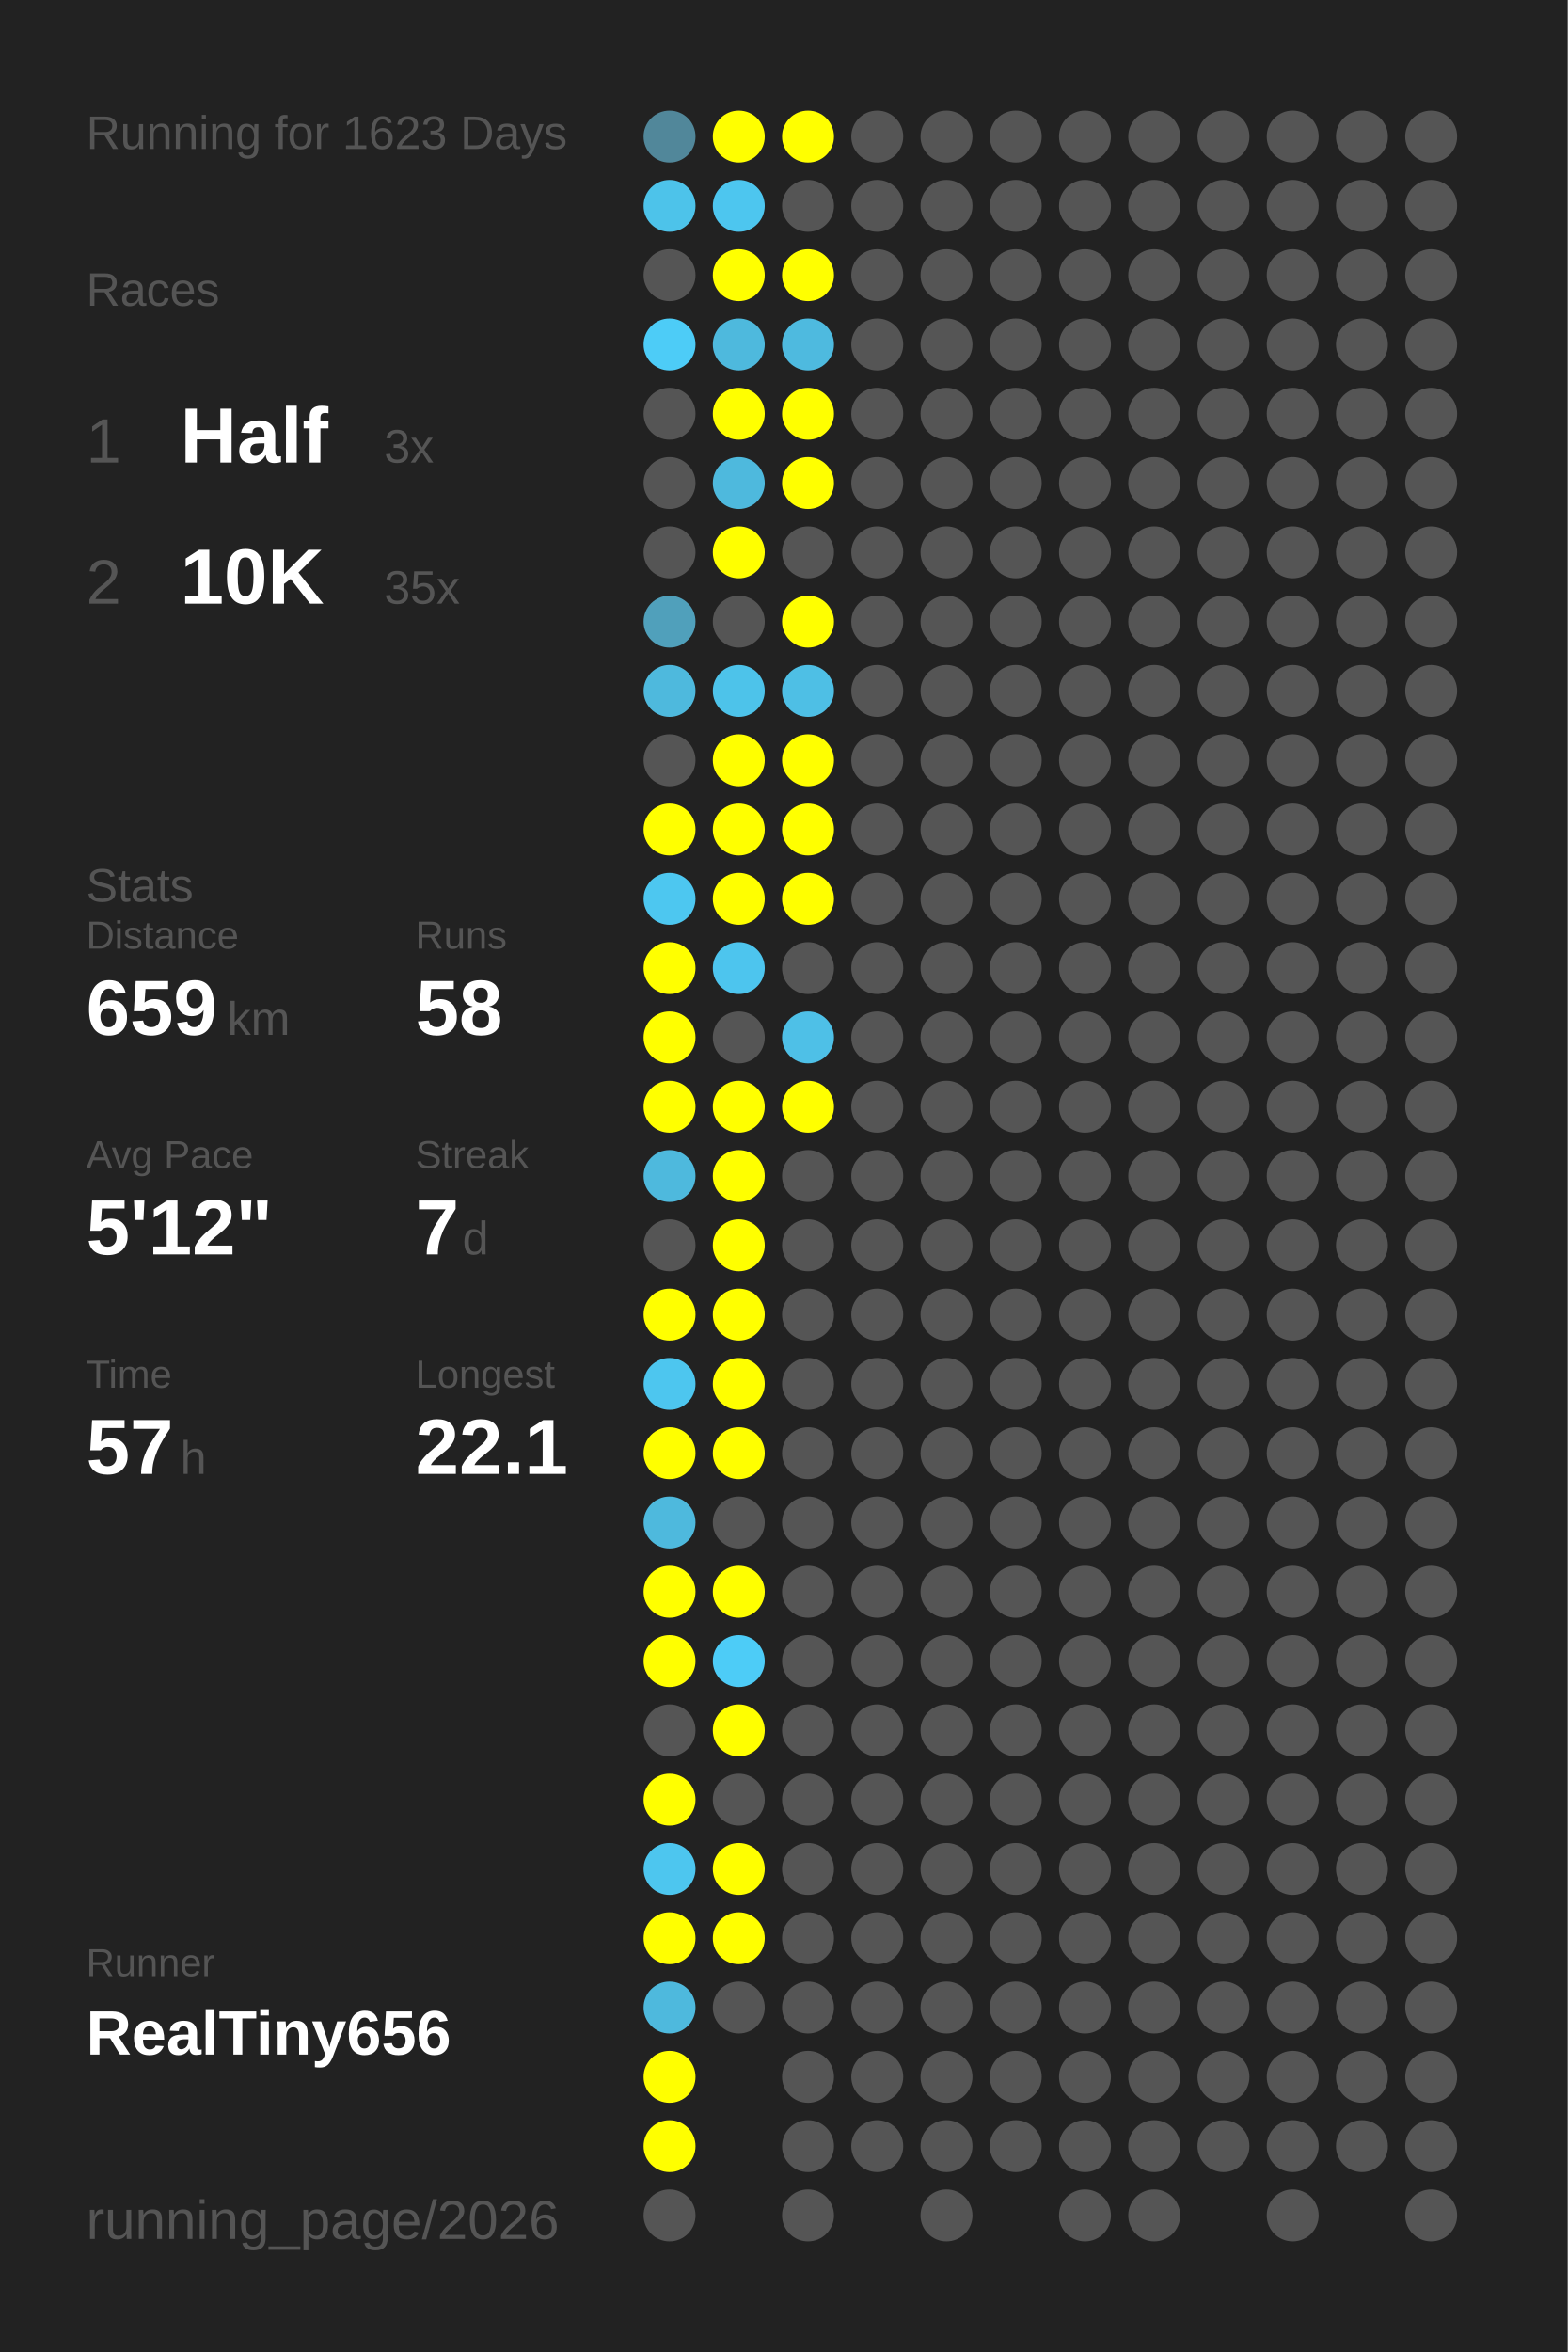
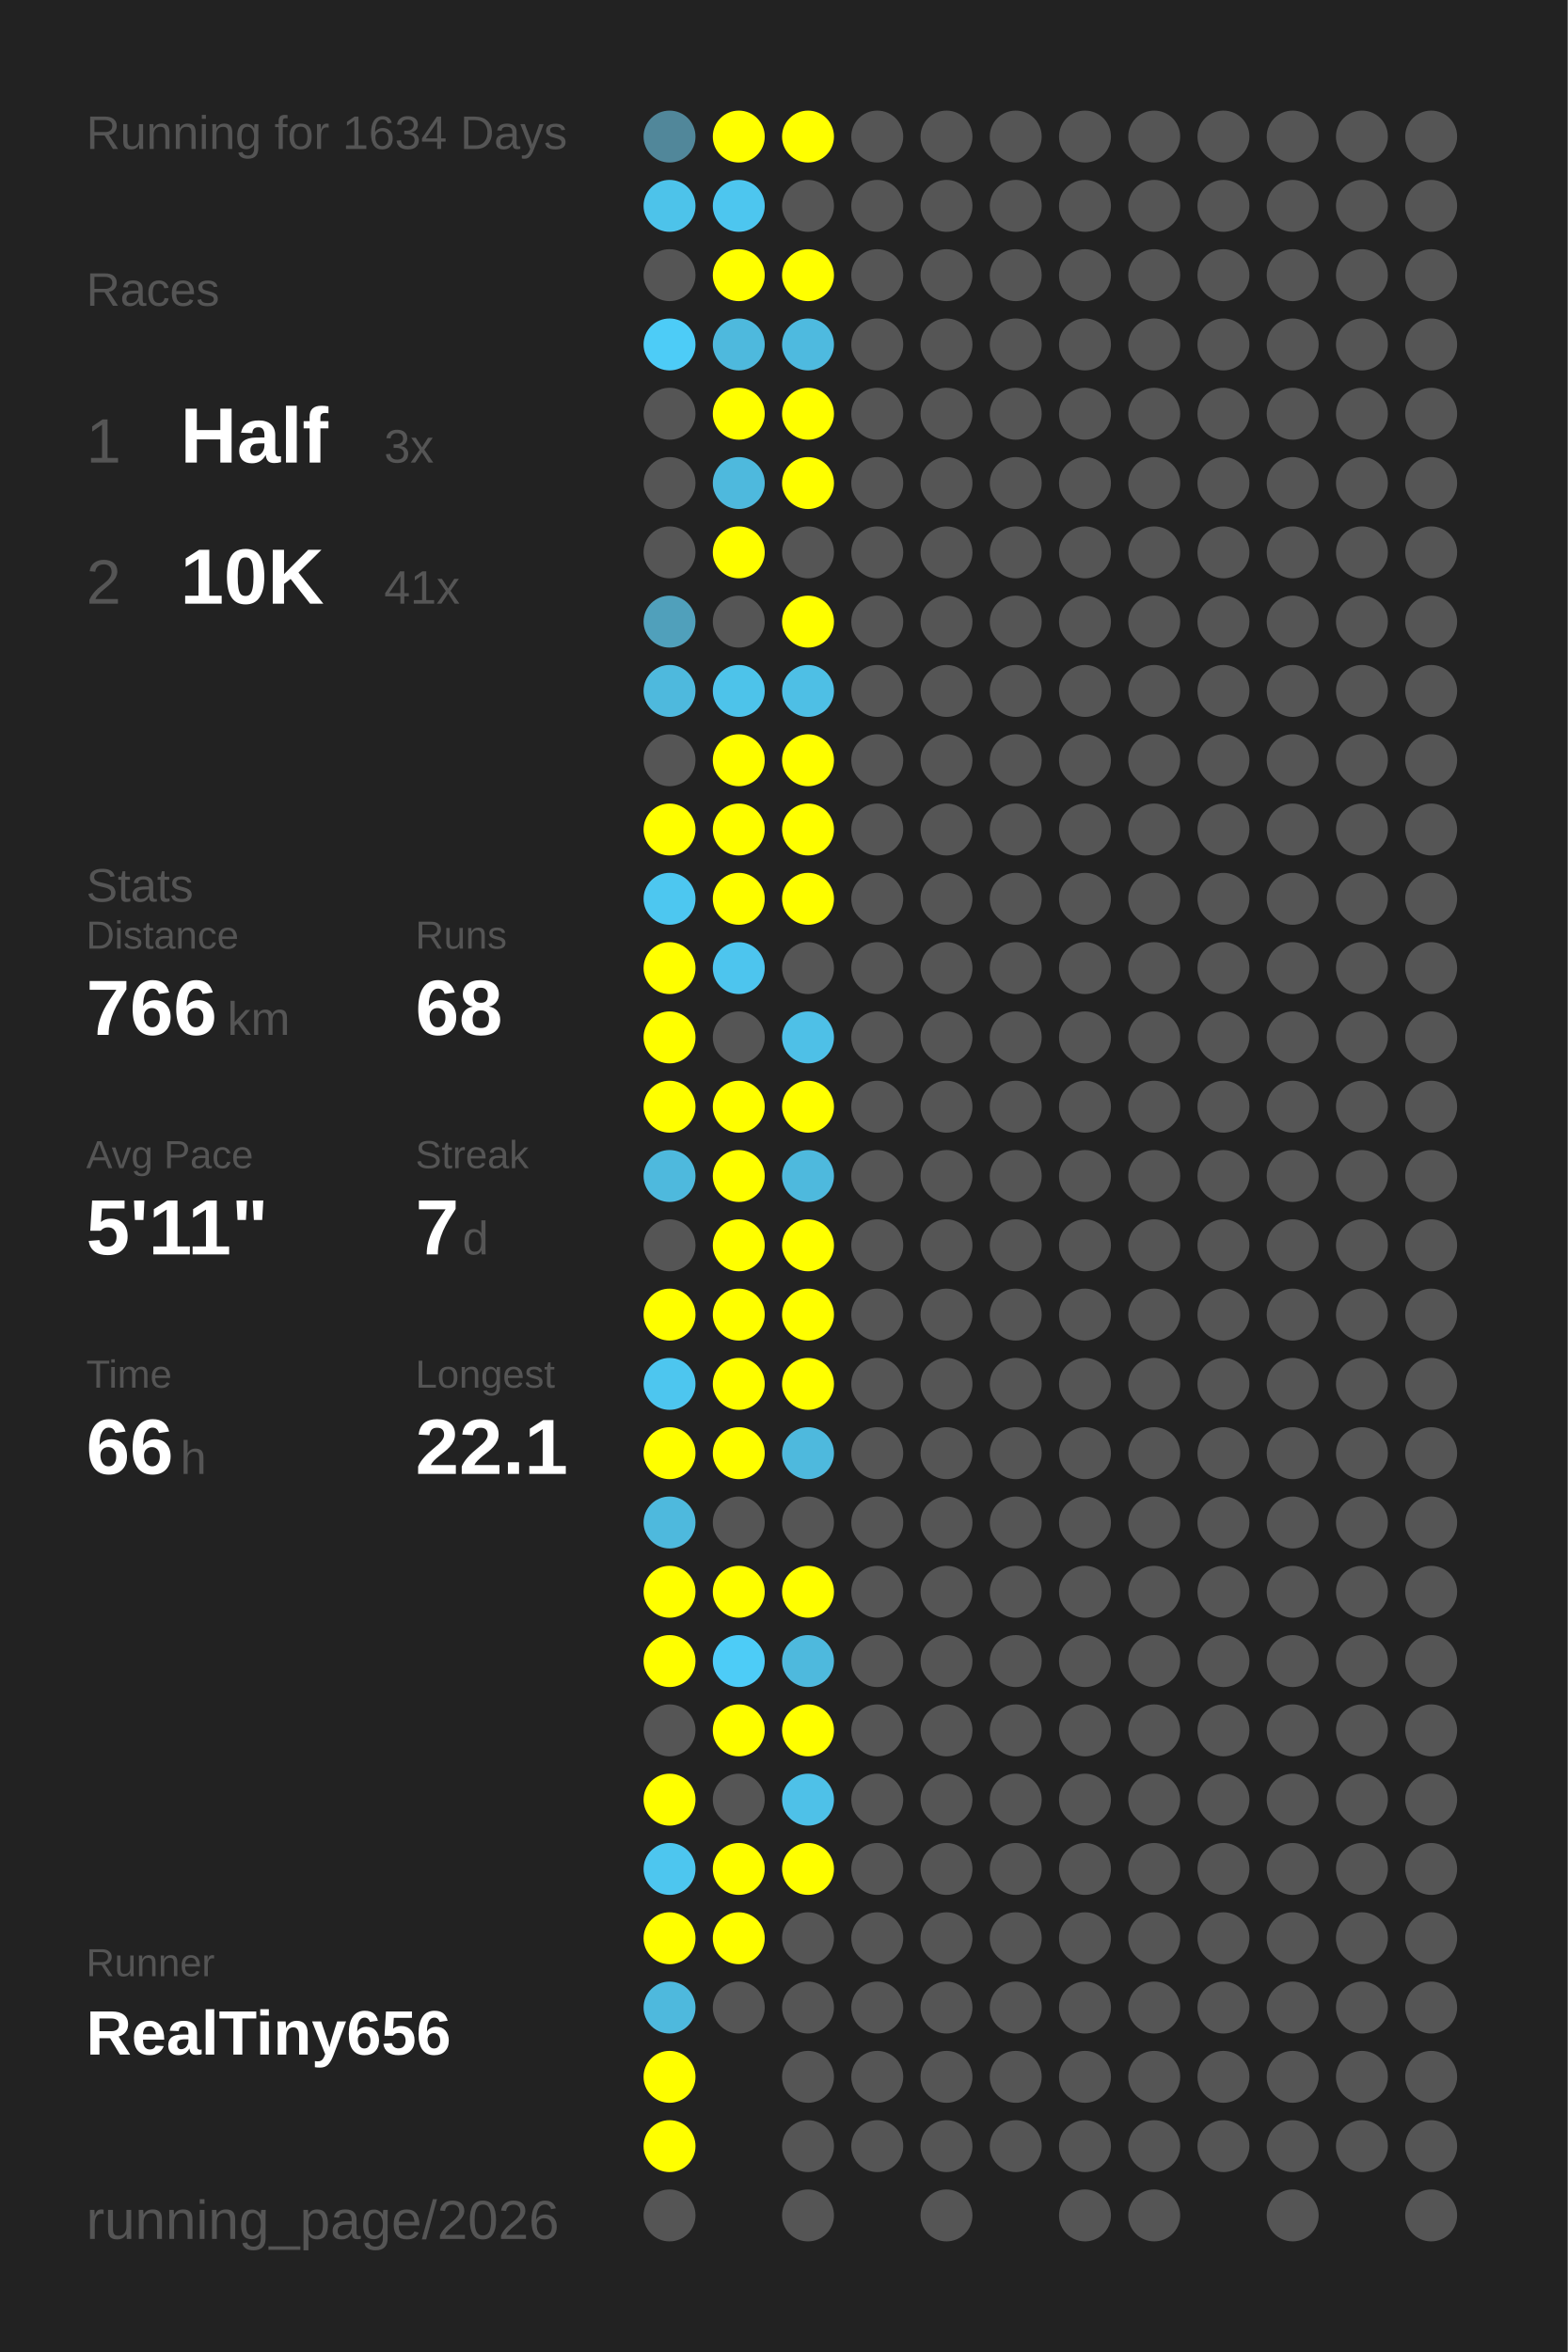
<svg xmlns="http://www.w3.org/2000/svg" baseProfile="full" height="300mm" version="1.1" viewBox="0,0,200,300" width="200mm">
  <defs />
  <rect fill="#222222" height="300" width="200" x="0" y="0" />
-   <text fill="#555555" style="font-size:6px; font-family:Arial;" x="11" y="19">Running for 1623 Days</text>
+   <text fill="#555555" style="font-size:6px; font-family:Arial;" x="11" y="19">Running for 1634 Days</text>
  <text fill="#555555" style="font-size:6px; font-family:Arial;" x="11" y="39">Races</text>
  <text fill="#555555" style="font-size:8px; font-family:Arial;" x="11" y="59">1</text>
  <text fill="#FFFFFF" style="font-size:10px; font-family:Arial; font-weight:bold;" x="23" y="59">Half</text>
  <text fill="#555555" style="font-size:6px; font-family:Arial;" x="49" y="59">3x</text>
  <text fill="#555555" style="font-size:8px; font-family:Arial;" x="11" y="77">2</text>
  <text fill="#FFFFFF" style="font-size:10px; font-family:Arial; font-weight:bold;" x="23" y="77">10K</text>
-   <text fill="#555555" style="font-size:6px; font-family:Arial;" x="49" y="77">35x</text>
+   <text fill="#555555" style="font-size:6px; font-family:Arial;" x="49" y="77">41x</text>
  <text fill="#555555" style="font-size:6px; font-family:Arial;" x="11" y="115">Stats</text>
  <text fill="#555555" style="font-size:5px; font-family:Arial;" x="11" y="121">Distance</text>
-   <text fill="#FFFFFF" style="font-size:10px; font-family:Arial; font-weight:bold;" x="11" y="132">659</text>
+   <text fill="#FFFFFF" style="font-size:10px; font-family:Arial; font-weight:bold;" x="11" y="132">766</text>
  <text fill="#555555" style="font-size:6px; font-family:Arial;" x="29" y="132">km</text>
  <text fill="#555555" style="font-size:5px; font-family:Arial;" x="53" y="121">Runs</text>
-   <text fill="#FFFFFF" style="font-size:10px; font-family:Arial; font-weight:bold;" x="53" y="132">58</text>
+   <text fill="#FFFFFF" style="font-size:10px; font-family:Arial; font-weight:bold;" x="53" y="132">68</text>
  <text fill="#555555" style="font-size:5px; font-family:Arial;" x="11" y="149">Avg Pace</text>
-   <text fill="#FFFFFF" style="font-size:10px; font-family:Arial; font-weight:bold;" x="11" y="160">5'12"</text>
+   <text fill="#FFFFFF" style="font-size:10px; font-family:Arial; font-weight:bold;" x="11" y="160">5'11"</text>
  <text fill="#555555" style="font-size:5px; font-family:Arial;" x="53" y="149">Streak</text>
  <text fill="#FFFFFF" style="font-size:10px; font-family:Arial; font-weight:bold;" x="53" y="160">7</text>
  <text fill="#555555" style="font-size:6px; font-family:Arial;" x="59" y="160">d</text>
  <text fill="#555555" style="font-size:5px; font-family:Arial;" x="11" y="177">Time</text>
-   <text fill="#FFFFFF" style="font-size:10px; font-family:Arial; font-weight:bold;" x="11" y="188">57</text>
+   <text fill="#FFFFFF" style="font-size:10px; font-family:Arial; font-weight:bold;" x="11" y="188">66</text>
  <text fill="#555555" style="font-size:6px; font-family:Arial;" x="23" y="188">h</text>
  <text fill="#555555" style="font-size:5px; font-family:Arial;" x="53" y="177">Longest</text>
  <text fill="#FFFFFF" style="font-size:10px; font-family:Arial; font-weight:bold;" x="53" y="188">22.1</text>
  <text fill="#555555" style="font-size:5px; font-family:Arial;" x="11" y="252.065">Runner</text>
  <text fill="#FFFFFF" style="font-size:8px; font-family:Arial; font-weight:bold;" x="11" y="262.065">RealTiny656</text>
  <text fill="#555555" style="font-size:7px; font-family:Arial;" x="11" y="285.581">running_page/2026</text>
  <circle cx="85.417" cy="17.419" fill="#51879a" r="3.312" />
  <circle cx="85.417" cy="26.258" fill="#4dc3ea" r="3.312" />
  <circle cx="85.417" cy="35.097" fill="#555555" r="3.312" />
  <circle cx="85.417" cy="43.935" fill="#4dccf7" r="3.312" />
  <circle cx="85.417" cy="52.774" fill="#555555" r="3.312" />
  <circle cx="85.417" cy="61.613" fill="#555555" r="3.312" />
  <circle cx="85.417" cy="70.452" fill="#555555" r="3.312" />
  <circle cx="85.417" cy="79.29" fill="#50a0bb" r="3.312" />
  <circle cx="85.417" cy="88.129" fill="#4eb9dd" r="3.312" />
  <circle cx="85.417" cy="96.968" fill="#555555" r="3.312" />
  <circle cx="85.417" cy="105.806" fill="#FFFF00" r="3.312" />
  <circle cx="85.417" cy="114.645" fill="#4dc7f0" r="3.312" />
  <circle cx="85.417" cy="123.484" fill="#FFFF00" r="3.312" />
  <circle cx="85.417" cy="132.323" fill="#FFFF00" r="3.312" />
  <circle cx="85.417" cy="141.161" fill="#FFFF00" r="3.312" />
  <circle cx="85.417" cy="150" fill="#4eb9dd" r="3.312" />
  <circle cx="85.417" cy="158.839" fill="#555555" r="3.312" />
  <circle cx="85.417" cy="167.677" fill="#FFFF00" r="3.312" />
  <circle cx="85.417" cy="176.516" fill="#4dc6ef" r="3.312" />
  <circle cx="85.417" cy="185.355" fill="#FFFF00" r="3.312" />
  <circle cx="85.417" cy="194.194" fill="#4eb9dd" r="3.312" />
  <circle cx="85.417" cy="203.032" fill="#FFFF00" r="3.312" />
  <circle cx="85.417" cy="211.871" fill="#FFFF00" r="3.312" />
  <circle cx="85.417" cy="220.71" fill="#555555" r="3.312" />
  <circle cx="85.417" cy="229.548" fill="#FFFF00" r="3.312" />
  <circle cx="85.417" cy="238.387" fill="#4dc6ef" r="3.312" />
  <circle cx="85.417" cy="247.226" fill="#FFFF00" r="3.312" />
  <circle cx="85.417" cy="256.065" fill="#4eb9dd" r="3.312" />
  <circle cx="85.417" cy="264.903" fill="#FFFF00" r="3.312" />
  <circle cx="85.417" cy="273.742" fill="#FFFF00" r="3.312" />
  <circle cx="85.417" cy="282.581" fill="#555555" r="3.312" />
  <circle cx="94.25" cy="17.419" fill="#FFFF00" r="3.312" />
  <circle cx="94.25" cy="26.258" fill="#4dc6ef" r="3.312" />
  <circle cx="94.25" cy="35.097" fill="#FFFF00" r="3.312" />
  <circle cx="94.25" cy="43.935" fill="#4eb9dd" r="3.312" />
  <circle cx="94.25" cy="52.774" fill="#FFFF00" r="3.312" />
  <circle cx="94.25" cy="61.613" fill="#4eb9dd" r="3.312" />
  <circle cx="94.25" cy="70.452" fill="#FFFF00" r="3.312" />
  <circle cx="94.25" cy="79.29" fill="#555555" r="3.312" />
  <circle cx="94.25" cy="88.129" fill="#4dc3ea" r="3.312" />
  <circle cx="94.25" cy="96.968" fill="#FFFF00" r="3.312" />
  <circle cx="94.25" cy="105.806" fill="#FFFF00" r="3.312" />
  <circle cx="94.25" cy="114.645" fill="#FFFF00" r="3.312" />
  <circle cx="94.25" cy="123.484" fill="#4dc5ee" r="3.312" />
  <circle cx="94.25" cy="132.323" fill="#555555" r="3.312" />
  <circle cx="94.25" cy="141.161" fill="#FFFF00" r="3.312" />
  <circle cx="94.25" cy="150" fill="#FFFF00" r="3.312" />
  <circle cx="94.25" cy="158.839" fill="#FFFF00" r="3.312" />
  <circle cx="94.25" cy="167.677" fill="#FFFF00" r="3.312" />
  <circle cx="94.25" cy="176.516" fill="#FFFF00" r="3.312" />
  <circle cx="94.25" cy="185.355" fill="#FFFF00" r="3.312" />
  <circle cx="94.25" cy="194.194" fill="#555555" r="3.312" />
  <circle cx="94.25" cy="203.032" fill="#FFFF00" r="3.312" />
  <circle cx="94.25" cy="211.871" fill="#4dccf7" r="3.312" />
  <circle cx="94.25" cy="220.71" fill="#FFFF00" r="3.312" />
  <circle cx="94.25" cy="229.548" fill="#555555" r="3.312" />
  <circle cx="94.25" cy="238.387" fill="#FFFF00" r="3.312" />
  <circle cx="94.25" cy="247.226" fill="#FFFF00" r="3.312" />
  <circle cx="94.25" cy="256.065" fill="#555555" r="3.312" />
  <circle cx="103.083" cy="17.419" fill="#FFFF00" r="3.312" />
  <circle cx="103.083" cy="26.258" fill="#555555" r="3.312" />
  <circle cx="103.083" cy="35.097" fill="#FFFF00" r="3.312" />
  <circle cx="103.083" cy="43.935" fill="#4ebadf" r="3.312" />
  <circle cx="103.083" cy="52.774" fill="#FFFF00" r="3.312" />
  <circle cx="103.083" cy="61.613" fill="#FFFF00" r="3.312" />
  <circle cx="103.083" cy="70.452" fill="#555555" r="3.312" />
  <circle cx="103.083" cy="79.29" fill="#FFFF00" r="3.312" />
  <circle cx="103.083" cy="88.129" fill="#4ebfe5" r="3.312" />
  <circle cx="103.083" cy="96.968" fill="#FFFF00" r="3.312" />
  <circle cx="103.083" cy="105.806" fill="#FFFF00" r="3.312" />
  <circle cx="103.083" cy="114.645" fill="#FFFF00" r="3.312" />
  <circle cx="103.083" cy="123.484" fill="#555555" r="3.312" />
  <circle cx="103.083" cy="132.323" fill="#4ec0e7" r="3.312" />
  <circle cx="103.083" cy="141.161" fill="#FFFF00" r="3.312" />
-   <circle cx="103.083" cy="150" fill="#555555" r="3.312" />
-   <circle cx="103.083" cy="158.839" fill="#555555" r="3.312" />
-   <circle cx="103.083" cy="167.677" fill="#555555" r="3.312" />
-   <circle cx="103.083" cy="176.516" fill="#555555" r="3.312" />
-   <circle cx="103.083" cy="185.355" fill="#555555" r="3.312" />
+   <circle cx="103.083" cy="150" fill="#4eb9dd" r="3.312" />
+   <circle cx="103.083" cy="158.839" fill="#FFFF00" r="3.312" />
+   <circle cx="103.083" cy="167.677" fill="#FFFF00" r="3.312" />
+   <circle cx="103.083" cy="176.516" fill="#FFFF00" r="3.312" />
+   <circle cx="103.083" cy="185.355" fill="#4eb9dd" r="3.312" />
  <circle cx="103.083" cy="194.194" fill="#555555" r="3.312" />
-   <circle cx="103.083" cy="203.032" fill="#555555" r="3.312" />
-   <circle cx="103.083" cy="211.871" fill="#555555" r="3.312" />
-   <circle cx="103.083" cy="220.71" fill="#555555" r="3.312" />
-   <circle cx="103.083" cy="229.548" fill="#555555" r="3.312" />
-   <circle cx="103.083" cy="238.387" fill="#555555" r="3.312" />
+   <circle cx="103.083" cy="203.032" fill="#FFFF00" r="3.312" />
+   <circle cx="103.083" cy="211.871" fill="#4eb9dd" r="3.312" />
+   <circle cx="103.083" cy="220.71" fill="#FFFF00" r="3.312" />
+   <circle cx="103.083" cy="229.548" fill="#4ec1e8" r="3.312" />
+   <circle cx="103.083" cy="238.387" fill="#FFFF00" r="3.312" />
  <circle cx="103.083" cy="247.226" fill="#555555" r="3.312" />
  <circle cx="103.083" cy="256.065" fill="#555555" r="3.312" />
  <circle cx="103.083" cy="264.903" fill="#555555" r="3.312" />
  <circle cx="103.083" cy="273.742" fill="#555555" r="3.312" />
  <circle cx="103.083" cy="282.581" fill="#555555" r="3.312" />
  <circle cx="111.917" cy="17.419" fill="#555555" r="3.312" />
  <circle cx="111.917" cy="26.258" fill="#555555" r="3.312" />
  <circle cx="111.917" cy="35.097" fill="#555555" r="3.312" />
  <circle cx="111.917" cy="43.935" fill="#555555" r="3.312" />
  <circle cx="111.917" cy="52.774" fill="#555555" r="3.312" />
  <circle cx="111.917" cy="61.613" fill="#555555" r="3.312" />
  <circle cx="111.917" cy="70.452" fill="#555555" r="3.312" />
  <circle cx="111.917" cy="79.29" fill="#555555" r="3.312" />
  <circle cx="111.917" cy="88.129" fill="#555555" r="3.312" />
  <circle cx="111.917" cy="96.968" fill="#555555" r="3.312" />
  <circle cx="111.917" cy="105.806" fill="#555555" r="3.312" />
  <circle cx="111.917" cy="114.645" fill="#555555" r="3.312" />
  <circle cx="111.917" cy="123.484" fill="#555555" r="3.312" />
  <circle cx="111.917" cy="132.323" fill="#555555" r="3.312" />
  <circle cx="111.917" cy="141.161" fill="#555555" r="3.312" />
  <circle cx="111.917" cy="150" fill="#555555" r="3.312" />
  <circle cx="111.917" cy="158.839" fill="#555555" r="3.312" />
  <circle cx="111.917" cy="167.677" fill="#555555" r="3.312" />
  <circle cx="111.917" cy="176.516" fill="#555555" r="3.312" />
  <circle cx="111.917" cy="185.355" fill="#555555" r="3.312" />
  <circle cx="111.917" cy="194.194" fill="#555555" r="3.312" />
  <circle cx="111.917" cy="203.032" fill="#555555" r="3.312" />
  <circle cx="111.917" cy="211.871" fill="#555555" r="3.312" />
  <circle cx="111.917" cy="220.71" fill="#555555" r="3.312" />
  <circle cx="111.917" cy="229.548" fill="#555555" r="3.312" />
  <circle cx="111.917" cy="238.387" fill="#555555" r="3.312" />
  <circle cx="111.917" cy="247.226" fill="#555555" r="3.312" />
  <circle cx="111.917" cy="256.065" fill="#555555" r="3.312" />
  <circle cx="111.917" cy="264.903" fill="#555555" r="3.312" />
  <circle cx="111.917" cy="273.742" fill="#555555" r="3.312" />
  <circle cx="120.75" cy="17.419" fill="#555555" r="3.312" />
  <circle cx="120.75" cy="26.258" fill="#555555" r="3.312" />
  <circle cx="120.75" cy="35.097" fill="#555555" r="3.312" />
  <circle cx="120.75" cy="43.935" fill="#555555" r="3.312" />
  <circle cx="120.75" cy="52.774" fill="#555555" r="3.312" />
  <circle cx="120.75" cy="61.613" fill="#555555" r="3.312" />
  <circle cx="120.75" cy="70.452" fill="#555555" r="3.312" />
  <circle cx="120.75" cy="79.29" fill="#555555" r="3.312" />
  <circle cx="120.75" cy="88.129" fill="#555555" r="3.312" />
  <circle cx="120.75" cy="96.968" fill="#555555" r="3.312" />
  <circle cx="120.75" cy="105.806" fill="#555555" r="3.312" />
  <circle cx="120.75" cy="114.645" fill="#555555" r="3.312" />
  <circle cx="120.75" cy="123.484" fill="#555555" r="3.312" />
  <circle cx="120.75" cy="132.323" fill="#555555" r="3.312" />
  <circle cx="120.75" cy="141.161" fill="#555555" r="3.312" />
  <circle cx="120.75" cy="150" fill="#555555" r="3.312" />
  <circle cx="120.75" cy="158.839" fill="#555555" r="3.312" />
  <circle cx="120.75" cy="167.677" fill="#555555" r="3.312" />
  <circle cx="120.75" cy="176.516" fill="#555555" r="3.312" />
  <circle cx="120.75" cy="185.355" fill="#555555" r="3.312" />
  <circle cx="120.75" cy="194.194" fill="#555555" r="3.312" />
  <circle cx="120.75" cy="203.032" fill="#555555" r="3.312" />
  <circle cx="120.75" cy="211.871" fill="#555555" r="3.312" />
  <circle cx="120.75" cy="220.71" fill="#555555" r="3.312" />
  <circle cx="120.75" cy="229.548" fill="#555555" r="3.312" />
  <circle cx="120.75" cy="238.387" fill="#555555" r="3.312" />
  <circle cx="120.75" cy="247.226" fill="#555555" r="3.312" />
  <circle cx="120.75" cy="256.065" fill="#555555" r="3.312" />
  <circle cx="120.75" cy="264.903" fill="#555555" r="3.312" />
  <circle cx="120.75" cy="273.742" fill="#555555" r="3.312" />
  <circle cx="120.75" cy="282.581" fill="#555555" r="3.312" />
  <circle cx="129.583" cy="17.419" fill="#555555" r="3.312" />
  <circle cx="129.583" cy="26.258" fill="#555555" r="3.312" />
  <circle cx="129.583" cy="35.097" fill="#555555" r="3.312" />
  <circle cx="129.583" cy="43.935" fill="#555555" r="3.312" />
  <circle cx="129.583" cy="52.774" fill="#555555" r="3.312" />
  <circle cx="129.583" cy="61.613" fill="#555555" r="3.312" />
  <circle cx="129.583" cy="70.452" fill="#555555" r="3.312" />
  <circle cx="129.583" cy="79.29" fill="#555555" r="3.312" />
  <circle cx="129.583" cy="88.129" fill="#555555" r="3.312" />
  <circle cx="129.583" cy="96.968" fill="#555555" r="3.312" />
  <circle cx="129.583" cy="105.806" fill="#555555" r="3.312" />
  <circle cx="129.583" cy="114.645" fill="#555555" r="3.312" />
  <circle cx="129.583" cy="123.484" fill="#555555" r="3.312" />
  <circle cx="129.583" cy="132.323" fill="#555555" r="3.312" />
  <circle cx="129.583" cy="141.161" fill="#555555" r="3.312" />
  <circle cx="129.583" cy="150" fill="#555555" r="3.312" />
  <circle cx="129.583" cy="158.839" fill="#555555" r="3.312" />
  <circle cx="129.583" cy="167.677" fill="#555555" r="3.312" />
  <circle cx="129.583" cy="176.516" fill="#555555" r="3.312" />
  <circle cx="129.583" cy="185.355" fill="#555555" r="3.312" />
  <circle cx="129.583" cy="194.194" fill="#555555" r="3.312" />
  <circle cx="129.583" cy="203.032" fill="#555555" r="3.312" />
  <circle cx="129.583" cy="211.871" fill="#555555" r="3.312" />
  <circle cx="129.583" cy="220.71" fill="#555555" r="3.312" />
  <circle cx="129.583" cy="229.548" fill="#555555" r="3.312" />
  <circle cx="129.583" cy="238.387" fill="#555555" r="3.312" />
  <circle cx="129.583" cy="247.226" fill="#555555" r="3.312" />
  <circle cx="129.583" cy="256.065" fill="#555555" r="3.312" />
  <circle cx="129.583" cy="264.903" fill="#555555" r="3.312" />
  <circle cx="129.583" cy="273.742" fill="#555555" r="3.312" />
  <circle cx="138.417" cy="17.419" fill="#555555" r="3.312" />
  <circle cx="138.417" cy="26.258" fill="#555555" r="3.312" />
  <circle cx="138.417" cy="35.097" fill="#555555" r="3.312" />
  <circle cx="138.417" cy="43.935" fill="#555555" r="3.312" />
  <circle cx="138.417" cy="52.774" fill="#555555" r="3.312" />
  <circle cx="138.417" cy="61.613" fill="#555555" r="3.312" />
  <circle cx="138.417" cy="70.452" fill="#555555" r="3.312" />
  <circle cx="138.417" cy="79.29" fill="#555555" r="3.312" />
  <circle cx="138.417" cy="88.129" fill="#555555" r="3.312" />
  <circle cx="138.417" cy="96.968" fill="#555555" r="3.312" />
  <circle cx="138.417" cy="105.806" fill="#555555" r="3.312" />
  <circle cx="138.417" cy="114.645" fill="#555555" r="3.312" />
  <circle cx="138.417" cy="123.484" fill="#555555" r="3.312" />
  <circle cx="138.417" cy="132.323" fill="#555555" r="3.312" />
  <circle cx="138.417" cy="141.161" fill="#555555" r="3.312" />
  <circle cx="138.417" cy="150" fill="#555555" r="3.312" />
  <circle cx="138.417" cy="158.839" fill="#555555" r="3.312" />
  <circle cx="138.417" cy="167.677" fill="#555555" r="3.312" />
  <circle cx="138.417" cy="176.516" fill="#555555" r="3.312" />
  <circle cx="138.417" cy="185.355" fill="#555555" r="3.312" />
  <circle cx="138.417" cy="194.194" fill="#555555" r="3.312" />
  <circle cx="138.417" cy="203.032" fill="#555555" r="3.312" />
  <circle cx="138.417" cy="211.871" fill="#555555" r="3.312" />
  <circle cx="138.417" cy="220.71" fill="#555555" r="3.312" />
  <circle cx="138.417" cy="229.548" fill="#555555" r="3.312" />
  <circle cx="138.417" cy="238.387" fill="#555555" r="3.312" />
  <circle cx="138.417" cy="247.226" fill="#555555" r="3.312" />
  <circle cx="138.417" cy="256.065" fill="#555555" r="3.312" />
  <circle cx="138.417" cy="264.903" fill="#555555" r="3.312" />
  <circle cx="138.417" cy="273.742" fill="#555555" r="3.312" />
  <circle cx="138.417" cy="282.581" fill="#555555" r="3.312" />
  <circle cx="147.25" cy="17.419" fill="#555555" r="3.312" />
  <circle cx="147.25" cy="26.258" fill="#555555" r="3.312" />
  <circle cx="147.25" cy="35.097" fill="#555555" r="3.312" />
  <circle cx="147.25" cy="43.935" fill="#555555" r="3.312" />
  <circle cx="147.25" cy="52.774" fill="#555555" r="3.312" />
  <circle cx="147.25" cy="61.613" fill="#555555" r="3.312" />
  <circle cx="147.25" cy="70.452" fill="#555555" r="3.312" />
  <circle cx="147.25" cy="79.29" fill="#555555" r="3.312" />
  <circle cx="147.25" cy="88.129" fill="#555555" r="3.312" />
  <circle cx="147.25" cy="96.968" fill="#555555" r="3.312" />
  <circle cx="147.25" cy="105.806" fill="#555555" r="3.312" />
  <circle cx="147.25" cy="114.645" fill="#555555" r="3.312" />
  <circle cx="147.25" cy="123.484" fill="#555555" r="3.312" />
  <circle cx="147.25" cy="132.323" fill="#555555" r="3.312" />
  <circle cx="147.25" cy="141.161" fill="#555555" r="3.312" />
  <circle cx="147.25" cy="150" fill="#555555" r="3.312" />
  <circle cx="147.25" cy="158.839" fill="#555555" r="3.312" />
  <circle cx="147.25" cy="167.677" fill="#555555" r="3.312" />
  <circle cx="147.25" cy="176.516" fill="#555555" r="3.312" />
  <circle cx="147.25" cy="185.355" fill="#555555" r="3.312" />
  <circle cx="147.25" cy="194.194" fill="#555555" r="3.312" />
  <circle cx="147.25" cy="203.032" fill="#555555" r="3.312" />
  <circle cx="147.25" cy="211.871" fill="#555555" r="3.312" />
  <circle cx="147.25" cy="220.71" fill="#555555" r="3.312" />
  <circle cx="147.25" cy="229.548" fill="#555555" r="3.312" />
  <circle cx="147.25" cy="238.387" fill="#555555" r="3.312" />
  <circle cx="147.25" cy="247.226" fill="#555555" r="3.312" />
  <circle cx="147.25" cy="256.065" fill="#555555" r="3.312" />
  <circle cx="147.25" cy="264.903" fill="#555555" r="3.312" />
  <circle cx="147.25" cy="273.742" fill="#555555" r="3.312" />
  <circle cx="147.25" cy="282.581" fill="#555555" r="3.312" />
  <circle cx="156.083" cy="17.419" fill="#555555" r="3.312" />
  <circle cx="156.083" cy="26.258" fill="#555555" r="3.312" />
  <circle cx="156.083" cy="35.097" fill="#555555" r="3.312" />
  <circle cx="156.083" cy="43.935" fill="#555555" r="3.312" />
  <circle cx="156.083" cy="52.774" fill="#555555" r="3.312" />
  <circle cx="156.083" cy="61.613" fill="#555555" r="3.312" />
  <circle cx="156.083" cy="70.452" fill="#555555" r="3.312" />
  <circle cx="156.083" cy="79.29" fill="#555555" r="3.312" />
  <circle cx="156.083" cy="88.129" fill="#555555" r="3.312" />
  <circle cx="156.083" cy="96.968" fill="#555555" r="3.312" />
  <circle cx="156.083" cy="105.806" fill="#555555" r="3.312" />
  <circle cx="156.083" cy="114.645" fill="#555555" r="3.312" />
  <circle cx="156.083" cy="123.484" fill="#555555" r="3.312" />
  <circle cx="156.083" cy="132.323" fill="#555555" r="3.312" />
  <circle cx="156.083" cy="141.161" fill="#555555" r="3.312" />
  <circle cx="156.083" cy="150" fill="#555555" r="3.312" />
  <circle cx="156.083" cy="158.839" fill="#555555" r="3.312" />
  <circle cx="156.083" cy="167.677" fill="#555555" r="3.312" />
  <circle cx="156.083" cy="176.516" fill="#555555" r="3.312" />
  <circle cx="156.083" cy="185.355" fill="#555555" r="3.312" />
  <circle cx="156.083" cy="194.194" fill="#555555" r="3.312" />
  <circle cx="156.083" cy="203.032" fill="#555555" r="3.312" />
  <circle cx="156.083" cy="211.871" fill="#555555" r="3.312" />
  <circle cx="156.083" cy="220.71" fill="#555555" r="3.312" />
  <circle cx="156.083" cy="229.548" fill="#555555" r="3.312" />
  <circle cx="156.083" cy="238.387" fill="#555555" r="3.312" />
  <circle cx="156.083" cy="247.226" fill="#555555" r="3.312" />
  <circle cx="156.083" cy="256.065" fill="#555555" r="3.312" />
  <circle cx="156.083" cy="264.903" fill="#555555" r="3.312" />
  <circle cx="156.083" cy="273.742" fill="#555555" r="3.312" />
  <circle cx="164.917" cy="17.419" fill="#555555" r="3.312" />
  <circle cx="164.917" cy="26.258" fill="#555555" r="3.312" />
  <circle cx="164.917" cy="35.097" fill="#555555" r="3.312" />
  <circle cx="164.917" cy="43.935" fill="#555555" r="3.312" />
  <circle cx="164.917" cy="52.774" fill="#555555" r="3.312" />
  <circle cx="164.917" cy="61.613" fill="#555555" r="3.312" />
  <circle cx="164.917" cy="70.452" fill="#555555" r="3.312" />
  <circle cx="164.917" cy="79.29" fill="#555555" r="3.312" />
  <circle cx="164.917" cy="88.129" fill="#555555" r="3.312" />
  <circle cx="164.917" cy="96.968" fill="#555555" r="3.312" />
  <circle cx="164.917" cy="105.806" fill="#555555" r="3.312" />
  <circle cx="164.917" cy="114.645" fill="#555555" r="3.312" />
  <circle cx="164.917" cy="123.484" fill="#555555" r="3.312" />
  <circle cx="164.917" cy="132.323" fill="#555555" r="3.312" />
  <circle cx="164.917" cy="141.161" fill="#555555" r="3.312" />
  <circle cx="164.917" cy="150" fill="#555555" r="3.312" />
  <circle cx="164.917" cy="158.839" fill="#555555" r="3.312" />
  <circle cx="164.917" cy="167.677" fill="#555555" r="3.312" />
  <circle cx="164.917" cy="176.516" fill="#555555" r="3.312" />
  <circle cx="164.917" cy="185.355" fill="#555555" r="3.312" />
  <circle cx="164.917" cy="194.194" fill="#555555" r="3.312" />
  <circle cx="164.917" cy="203.032" fill="#555555" r="3.312" />
  <circle cx="164.917" cy="211.871" fill="#555555" r="3.312" />
  <circle cx="164.917" cy="220.71" fill="#555555" r="3.312" />
  <circle cx="164.917" cy="229.548" fill="#555555" r="3.312" />
  <circle cx="164.917" cy="238.387" fill="#555555" r="3.312" />
  <circle cx="164.917" cy="247.226" fill="#555555" r="3.312" />
  <circle cx="164.917" cy="256.065" fill="#555555" r="3.312" />
  <circle cx="164.917" cy="264.903" fill="#555555" r="3.312" />
  <circle cx="164.917" cy="273.742" fill="#555555" r="3.312" />
  <circle cx="164.917" cy="282.581" fill="#555555" r="3.312" />
  <circle cx="173.75" cy="17.419" fill="#555555" r="3.312" />
  <circle cx="173.75" cy="26.258" fill="#555555" r="3.312" />
  <circle cx="173.75" cy="35.097" fill="#555555" r="3.312" />
  <circle cx="173.75" cy="43.935" fill="#555555" r="3.312" />
  <circle cx="173.75" cy="52.774" fill="#555555" r="3.312" />
  <circle cx="173.75" cy="61.613" fill="#555555" r="3.312" />
  <circle cx="173.75" cy="70.452" fill="#555555" r="3.312" />
  <circle cx="173.75" cy="79.29" fill="#555555" r="3.312" />
  <circle cx="173.75" cy="88.129" fill="#555555" r="3.312" />
  <circle cx="173.75" cy="96.968" fill="#555555" r="3.312" />
  <circle cx="173.75" cy="105.806" fill="#555555" r="3.312" />
  <circle cx="173.75" cy="114.645" fill="#555555" r="3.312" />
  <circle cx="173.75" cy="123.484" fill="#555555" r="3.312" />
  <circle cx="173.75" cy="132.323" fill="#555555" r="3.312" />
  <circle cx="173.75" cy="141.161" fill="#555555" r="3.312" />
  <circle cx="173.75" cy="150" fill="#555555" r="3.312" />
  <circle cx="173.75" cy="158.839" fill="#555555" r="3.312" />
  <circle cx="173.75" cy="167.677" fill="#555555" r="3.312" />
  <circle cx="173.75" cy="176.516" fill="#555555" r="3.312" />
  <circle cx="173.75" cy="185.355" fill="#555555" r="3.312" />
  <circle cx="173.75" cy="194.194" fill="#555555" r="3.312" />
  <circle cx="173.75" cy="203.032" fill="#555555" r="3.312" />
  <circle cx="173.75" cy="211.871" fill="#555555" r="3.312" />
  <circle cx="173.75" cy="220.71" fill="#555555" r="3.312" />
  <circle cx="173.75" cy="229.548" fill="#555555" r="3.312" />
  <circle cx="173.75" cy="238.387" fill="#555555" r="3.312" />
  <circle cx="173.75" cy="247.226" fill="#555555" r="3.312" />
  <circle cx="173.75" cy="256.065" fill="#555555" r="3.312" />
  <circle cx="173.75" cy="264.903" fill="#555555" r="3.312" />
  <circle cx="173.75" cy="273.742" fill="#555555" r="3.312" />
  <circle cx="182.583" cy="17.419" fill="#555555" r="3.312" />
  <circle cx="182.583" cy="26.258" fill="#555555" r="3.312" />
  <circle cx="182.583" cy="35.097" fill="#555555" r="3.312" />
  <circle cx="182.583" cy="43.935" fill="#555555" r="3.312" />
  <circle cx="182.583" cy="52.774" fill="#555555" r="3.312" />
  <circle cx="182.583" cy="61.613" fill="#555555" r="3.312" />
  <circle cx="182.583" cy="70.452" fill="#555555" r="3.312" />
  <circle cx="182.583" cy="79.29" fill="#555555" r="3.312" />
  <circle cx="182.583" cy="88.129" fill="#555555" r="3.312" />
  <circle cx="182.583" cy="96.968" fill="#555555" r="3.312" />
  <circle cx="182.583" cy="105.806" fill="#555555" r="3.312" />
  <circle cx="182.583" cy="114.645" fill="#555555" r="3.312" />
  <circle cx="182.583" cy="123.484" fill="#555555" r="3.312" />
  <circle cx="182.583" cy="132.323" fill="#555555" r="3.312" />
  <circle cx="182.583" cy="141.161" fill="#555555" r="3.312" />
  <circle cx="182.583" cy="150" fill="#555555" r="3.312" />
  <circle cx="182.583" cy="158.839" fill="#555555" r="3.312" />
  <circle cx="182.583" cy="167.677" fill="#555555" r="3.312" />
  <circle cx="182.583" cy="176.516" fill="#555555" r="3.312" />
  <circle cx="182.583" cy="185.355" fill="#555555" r="3.312" />
  <circle cx="182.583" cy="194.194" fill="#555555" r="3.312" />
  <circle cx="182.583" cy="203.032" fill="#555555" r="3.312" />
  <circle cx="182.583" cy="211.871" fill="#555555" r="3.312" />
  <circle cx="182.583" cy="220.71" fill="#555555" r="3.312" />
  <circle cx="182.583" cy="229.548" fill="#555555" r="3.312" />
  <circle cx="182.583" cy="238.387" fill="#555555" r="3.312" />
  <circle cx="182.583" cy="247.226" fill="#555555" r="3.312" />
  <circle cx="182.583" cy="256.065" fill="#555555" r="3.312" />
  <circle cx="182.583" cy="264.903" fill="#555555" r="3.312" />
  <circle cx="182.583" cy="273.742" fill="#555555" r="3.312" />
  <circle cx="182.583" cy="282.581" fill="#555555" r="3.312" />
</svg>
